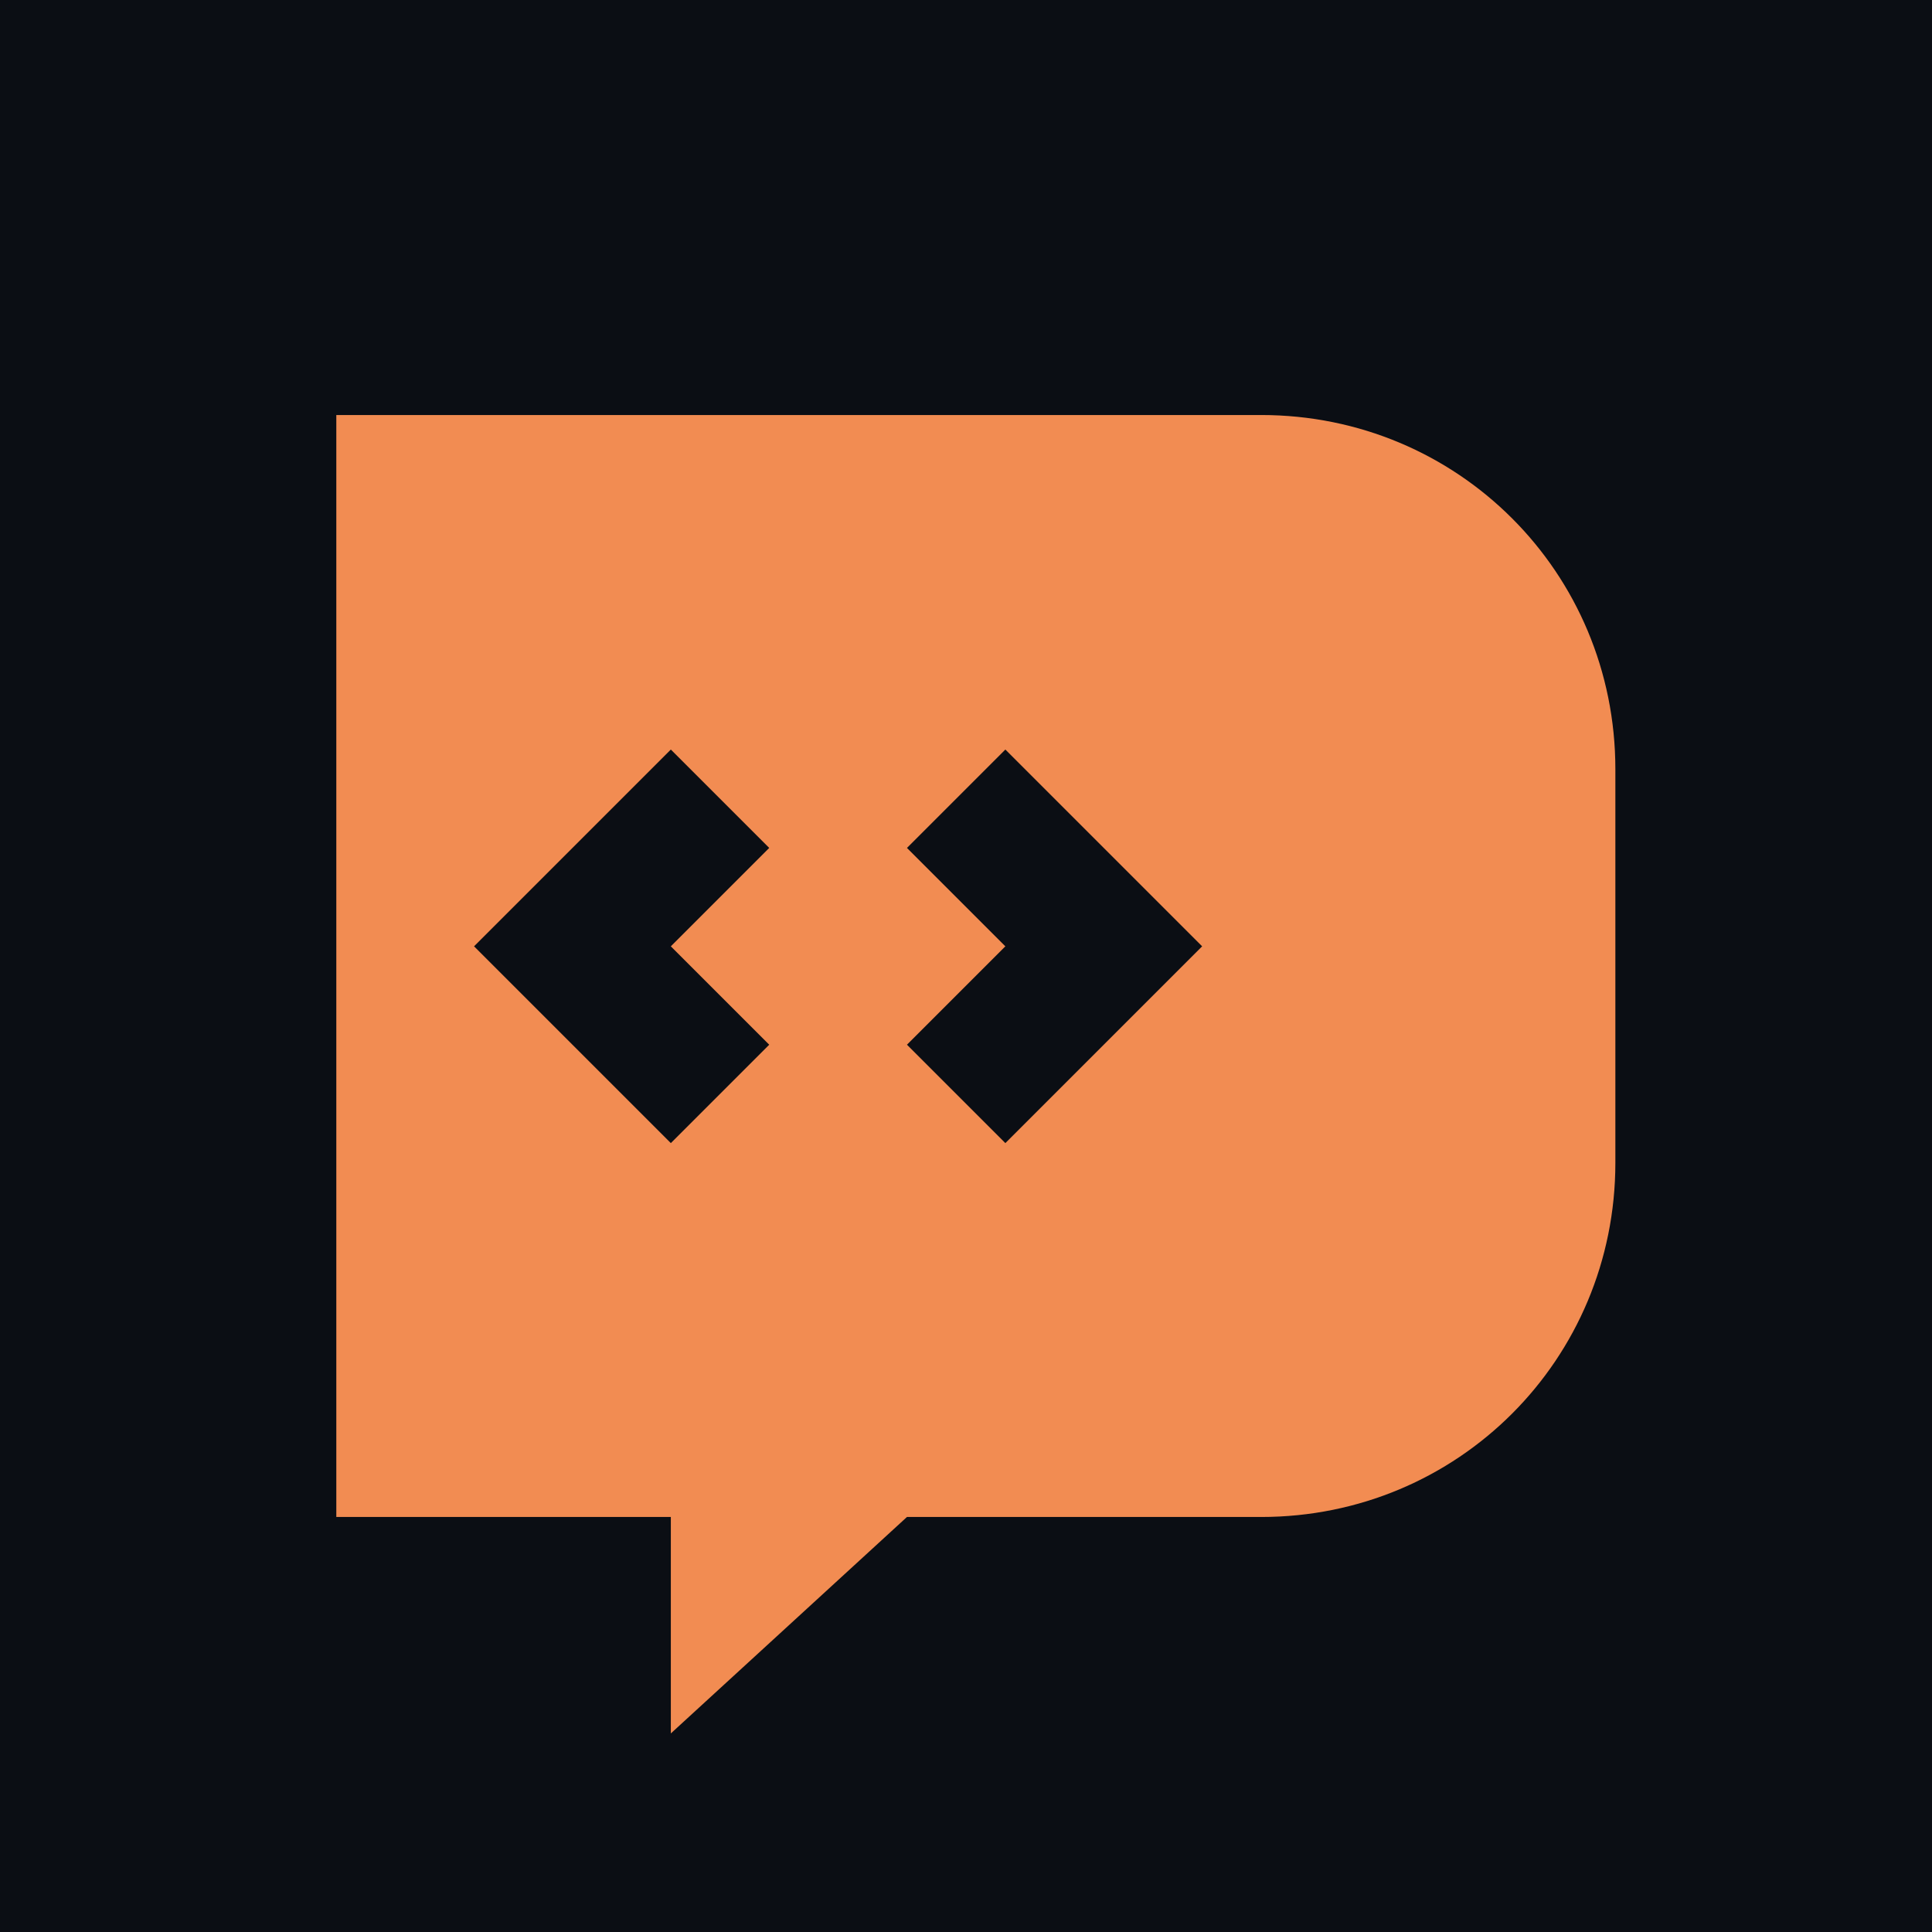
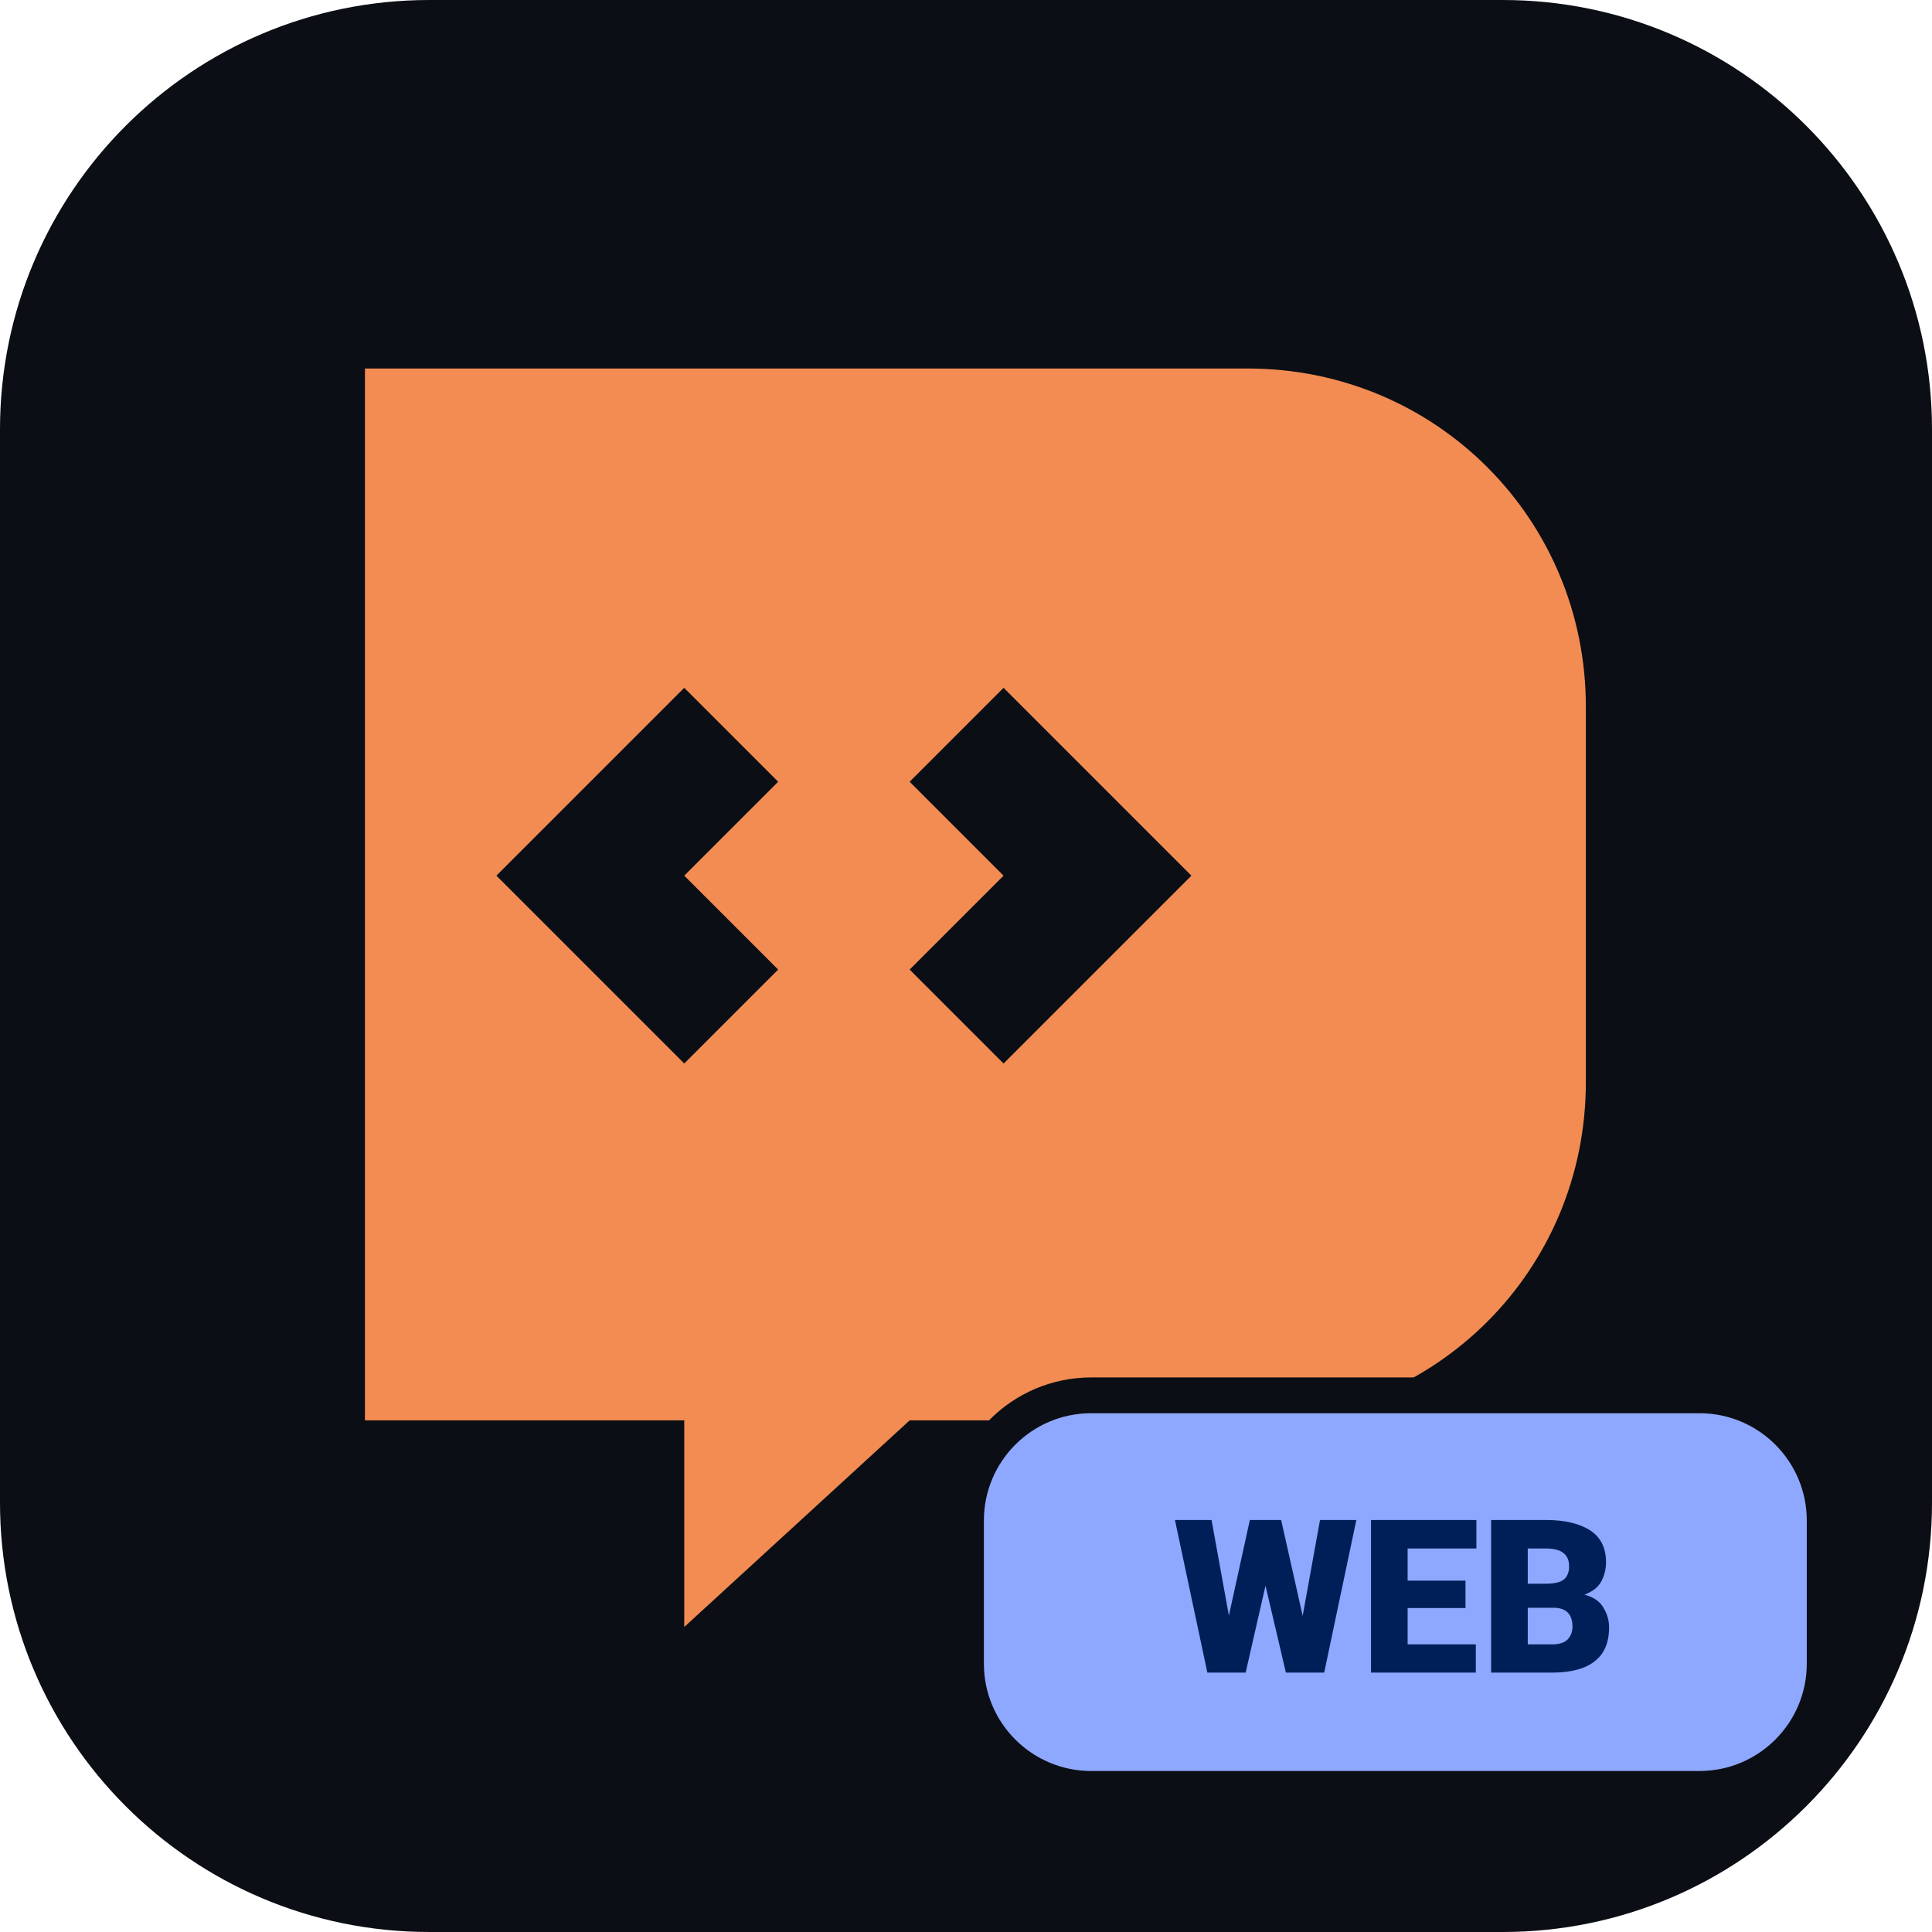
<svg xmlns="http://www.w3.org/2000/svg" width="512" height="512" viewBox="0 0 108 108">
-   <rect width="108" height="108" fill="#0B0E14" />
-   <g transform="translate(54 54) scale(1.1) translate(-54 -54)">
+   <rect width="108" height="108" rx="24" fill="#0B0E14" />
+   <g transform="translate(54 50) scale(1.05) translate(-54 -54)">
    <path fill="#F28C52" d="M22 26h47c10 0 18 8 18 18v20c0 10-8 18-18 18H51L39 93V82H22Z" />
    <path fill="#0B0E14" d="m39 43-10 10 10 10 5-5-5-5 5-5Zm17 0-5 5 5 5-5 5 5 5 10-10Z" />
  </g>
+   <rect x="54" y="78" width="48" height="22" rx="7" fill="#8EA8FF" stroke="#0B0E14" stroke-width="2" />
+   <text x="78" y="93.5" font-family="-apple-system, BlinkMacSystemFont, 'Segoe UI', Roboto, sans-serif" font-weight="900" font-size="12" fill="#001F58" text-anchor="middle">WEB</text>
</svg>
